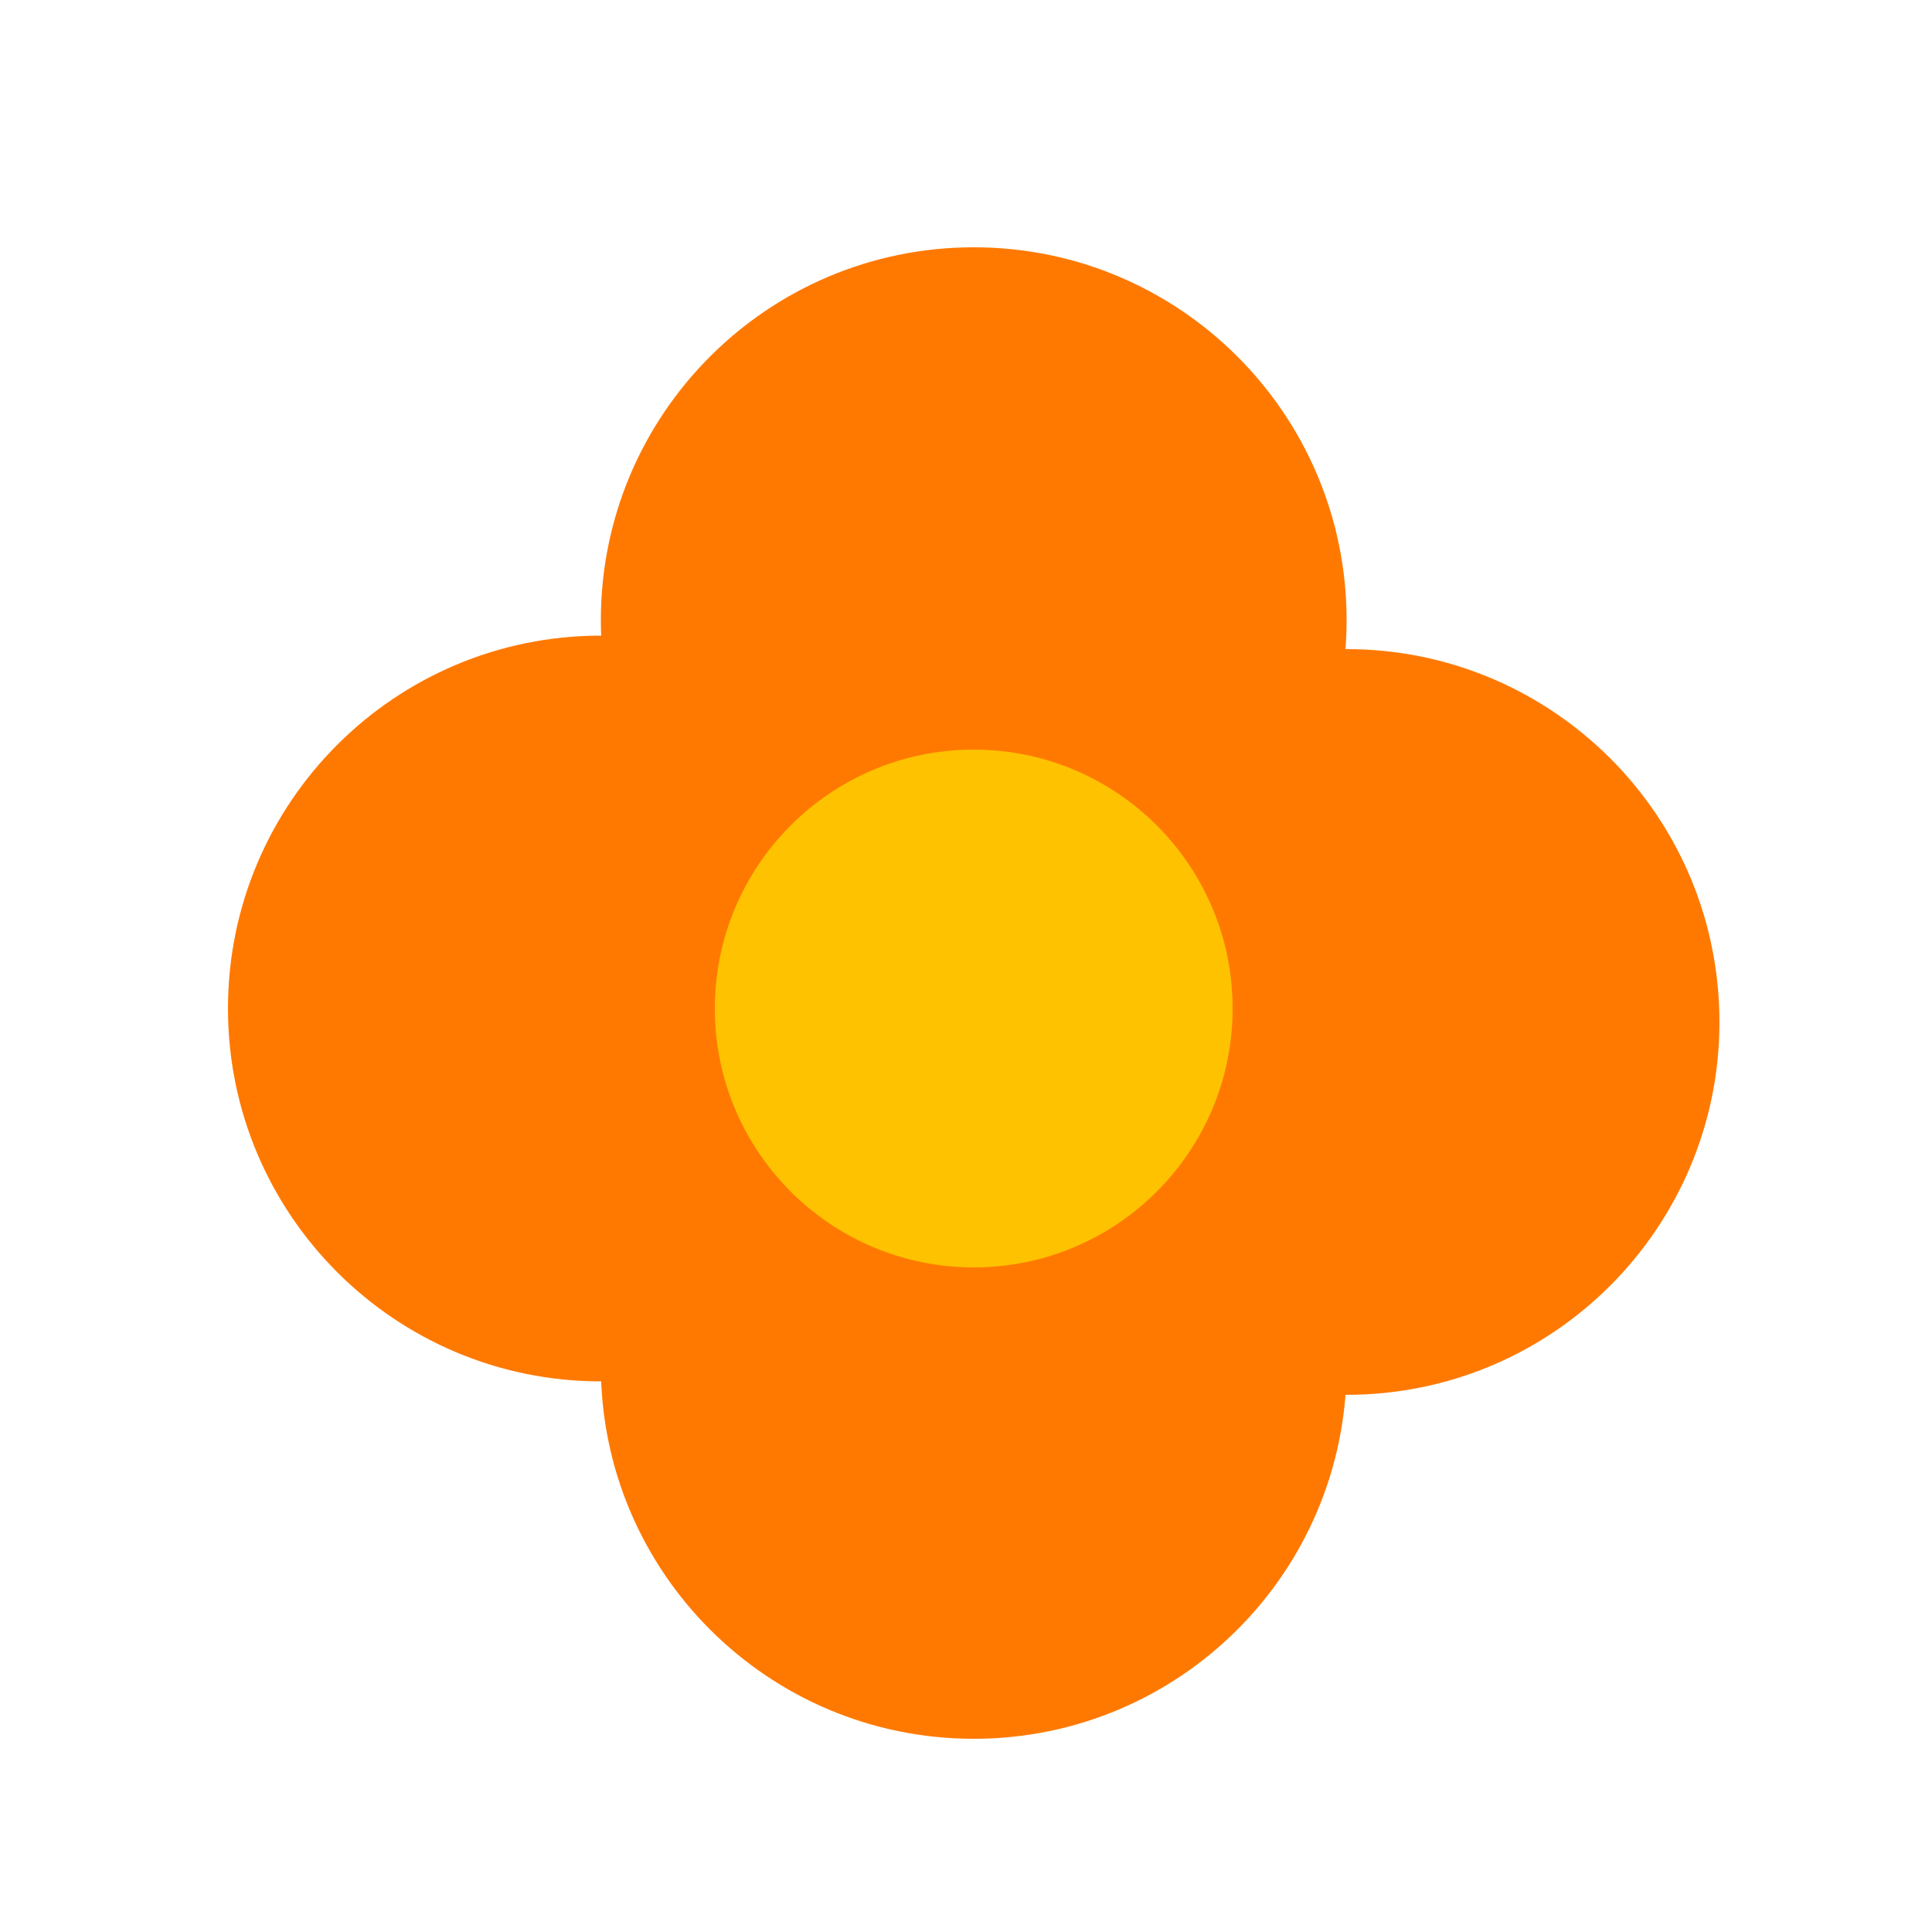
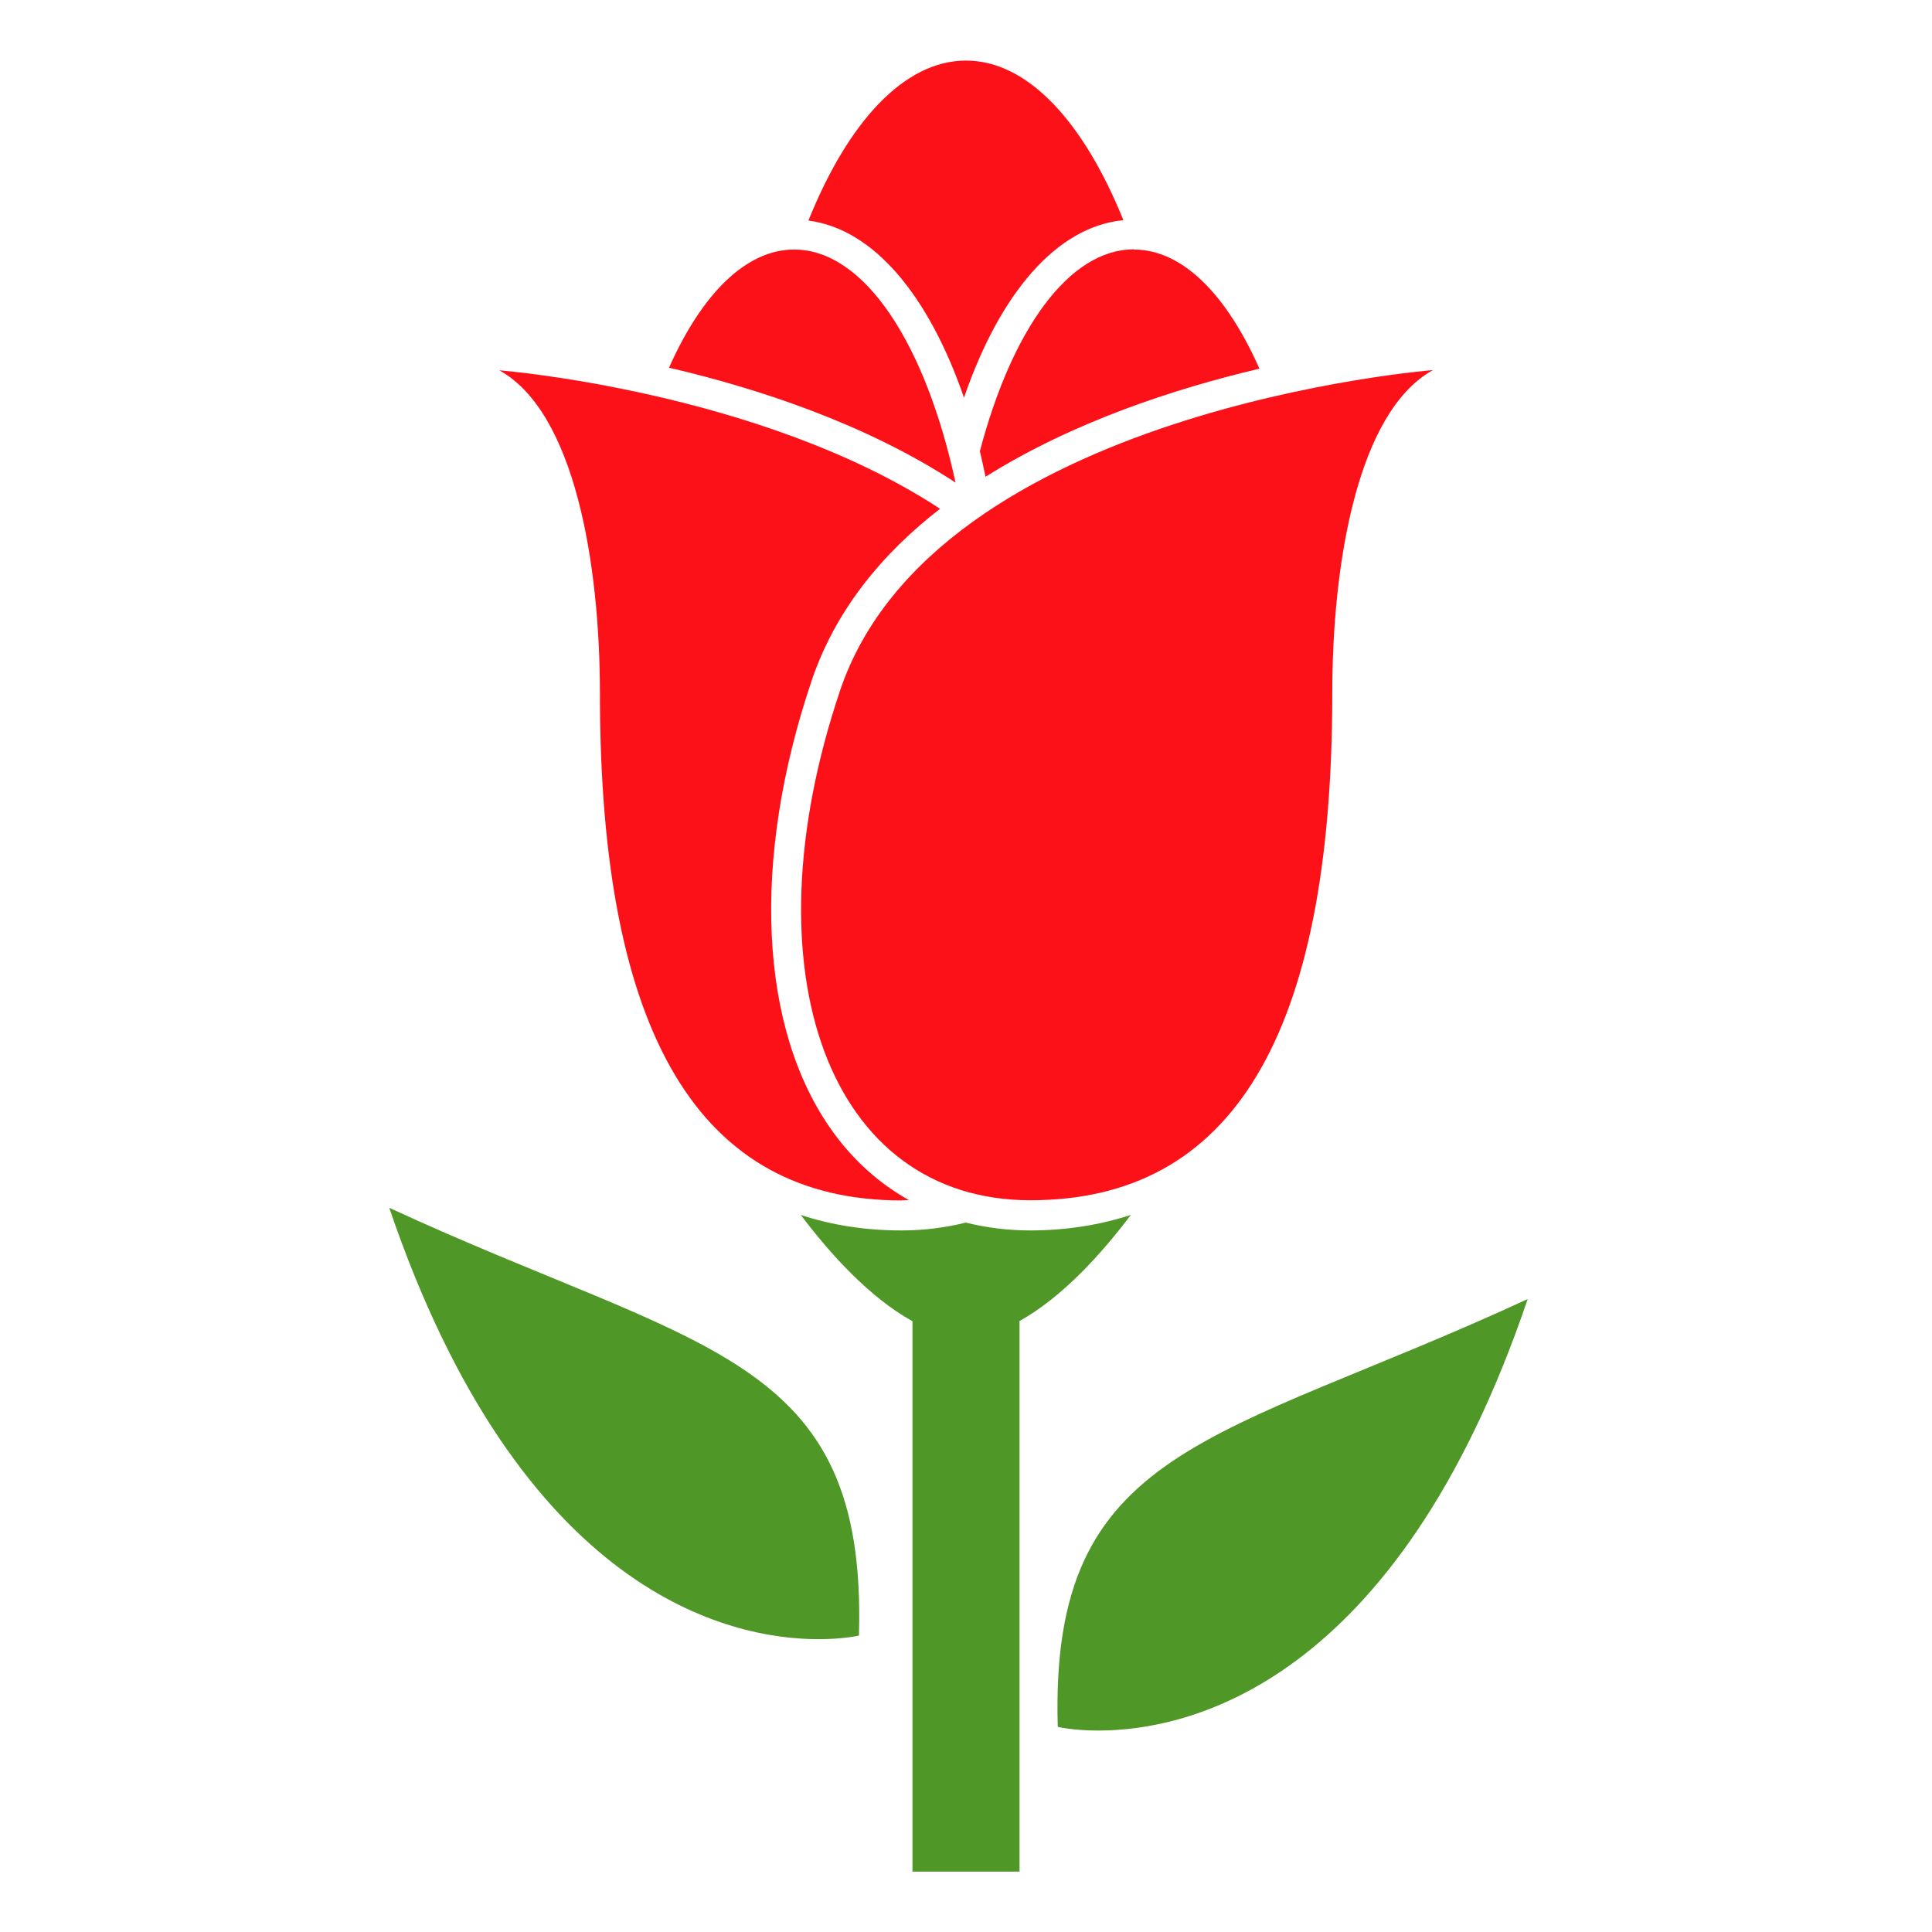
- <svg xmlns="http://www.w3.org/2000/svg" version="1.1" x="0px" y="0px" viewBox="0 0 100 100" style="enable-background:new 0 0 100 100;" xml:space="preserve">
-   <style type="text/css">
- 	.st0{display:none;}
- 	.st1{display:inline;}
- 	.st2{fill:#BC06BC;}
- 	.st3{fill:#FF7900;}
- 	.st4{fill:#FFC200;}
- </style>
-   <g id="Layer_1" class="st0">
-     <g id="Layer_1_1_" class="st1">
-       <path class="st2" d="M51.5,53.4c0-0.9,0.7-1.6,1.6-1.6c2.9,0,4.3,3.8,4.9,6.4c1.6,6.5,5.4,11.4,13.1,11.4s11.1-4.7,12.8-9.6    c2.5-6.9,7.6-8.9,10.4-10.3c-2.8-1.5-7.8-3.4-10.4-10.3c-1.8-4.9-5.1-9.6-12.8-9.6C69,40.8,58,41.2,58,41.2    c-0.6,2.6-2,6.4-4.9,6.4c-0.9,0-1.6-0.7-1.6-1.6c0-2.9,3.8-4.3,6.4-4.9c6.5-1.6,11.4-5.4,11.4-13.1s-4.7-11-9.6-12.8    c-6.9-2.5-8.9-7.6-10.3-10.4c-1.5,2.8-3.4,7.8-10.3,10.4c-4.9,1.8-9.6,5.1-9.6,12.8c11.3,2.6,11.3,13,11.3,13    c2.6,0.6,6.4,2,6.4,4.9c0,0.9-0.7,1.6-1.6,1.6c-2.9,0-4.3-3.8-4.9-6.4c-1.6-6.5-5.4-11.4-13.1-11.4s-11,4.7-12.8,9.6    c-2.5,6.9-7.6,8.9-10.4,10.3c2.8,1.5,7.9,3.4,10.4,10.3c1.8,4.9,5.1,9.6,12.8,9.6c3.8-11.7,13.1-11.4,13.1-11.4    c0.6-2.6,2-6.4,4.9-6.4c0.9,0,1.6,0.7,1.6,1.6c0,2.9-3.8,4.3-6.4,4.9c-6.5,1.6-11.4,5.4-11.4,13.1s4.7,11.1,9.6,12.8    c6.9,2.5,8.9,7.6,10.3,10.4c1.5-2.8,3.4-7.8,10.3-10.4c4.9-1.8,9.6-5.1,9.6-12.8c-11.3-3.6-11.4-13.1-11.4-13.1    C55.2,57.7,51.5,56.3,51.5,53.4z" />
-     </g>
-     <g id="Layer_2">
-       <circle class="st1" cx="48.5" cy="48.9" r="11.9" />
-     </g>
-   </g>
-   <g id="Layer_2_1_">
-     <circle class="st3" cx="50.4" cy="32.1" r="19.3" />
-     <ellipse transform="matrix(0.9988 -4.810674e-02 4.810674e-02 0.9988 -2.4623 3.4142)" class="st3" cx="69.7" cy="52.9" rx="19.3" ry="19.3" />
-     <circle class="st3" cx="31.1" cy="52.2" r="19.3" />
-     <circle class="st3" cx="50.4" cy="70.7" r="19.3" />
-     <circle class="st4" cx="50.4" cy="52.2" r="13.4" />
-   </g>
+ <svg xmlns="http://www.w3.org/2000/svg" viewBox="2 2 96 96" x="0px" y="0px">
+   <path fill="#4F9726" d="M47.34,67.64v27.36h5.32v-27.36c2.1-1.17,4.03-3.28,5.53-5.27-1.52,.49-3.18,.77-5,.77-1.12,0-2.19-.14-3.2-.39-1.01,.25-2.07,.39-3.2,.39-1.82,0-3.48-.27-5-.77,1.5,1.99,3.43,4.1,5.53,5.27Z" />
+   <path fill="#FD1118" d="M49.9,21.76c1.78-5.18,4.6-8.5,7.92-8.82-1.97-4.88-4.75-7.93-7.82-7.93s-5.86,3.05-7.83,7.95c3.24,.42,5.98,3.72,7.73,8.8Z" />
+   <path fill="#FD1118" d="M58.34,14.39c-3.24,0-6.07,4.02-7.65,10.03,.1,.41,.19,.84,.28,1.27,4.33-2.72,9.4-4.38,13.61-5.37-1.62-3.66-3.81-5.92-6.24-5.92Z" />
+   <path fill="#FD1118" d="M35.24,20.27c4.38,1.02,9.75,2.77,14.24,5.71-1.48-6.86-4.51-11.58-8.02-11.58-2.42,0-4.61,2.25-6.22,5.88Z" />
+   <path fill="#FD1118" d="M46.8,61.64c.12,0,.24,0,.36-.01-1.46-.82-2.74-1.95-3.79-3.41-3.66-5.09-4.05-13.46-1.05-22.37,1.19-3.54,3.52-6.34,6.39-8.57-8.95-5.86-21.9-6.88-21.9-6.88,3.75,2.08,5,9.6,5,16.06,0,17.06,5,25.19,15,25.19Z" />
+   <path fill="#FD1118" d="M73.2,20.39s-24.75,1.94-29.46,15.93-.54,25.32,9.46,25.32,15-8.13,15-25.19c0-6.45,1.25-13.98,5-16.06Z" />
+   <path fill="#4F9726" d="M54.57,87.81s.75,.18,2.01,.18c4.36,0,14.79-2.16,21.33-21.44-15.45,7.14-23.77,7.21-23.35,21.26Z" />
+   <path fill="#4F9726" d="M21.34,62.01c6.55,19.27,16.98,21.44,21.33,21.44,1.26,0,2.01-.18,2.01-.18,.42-14.04-7.9-14.12-23.35-21.26Z" />
</svg>
